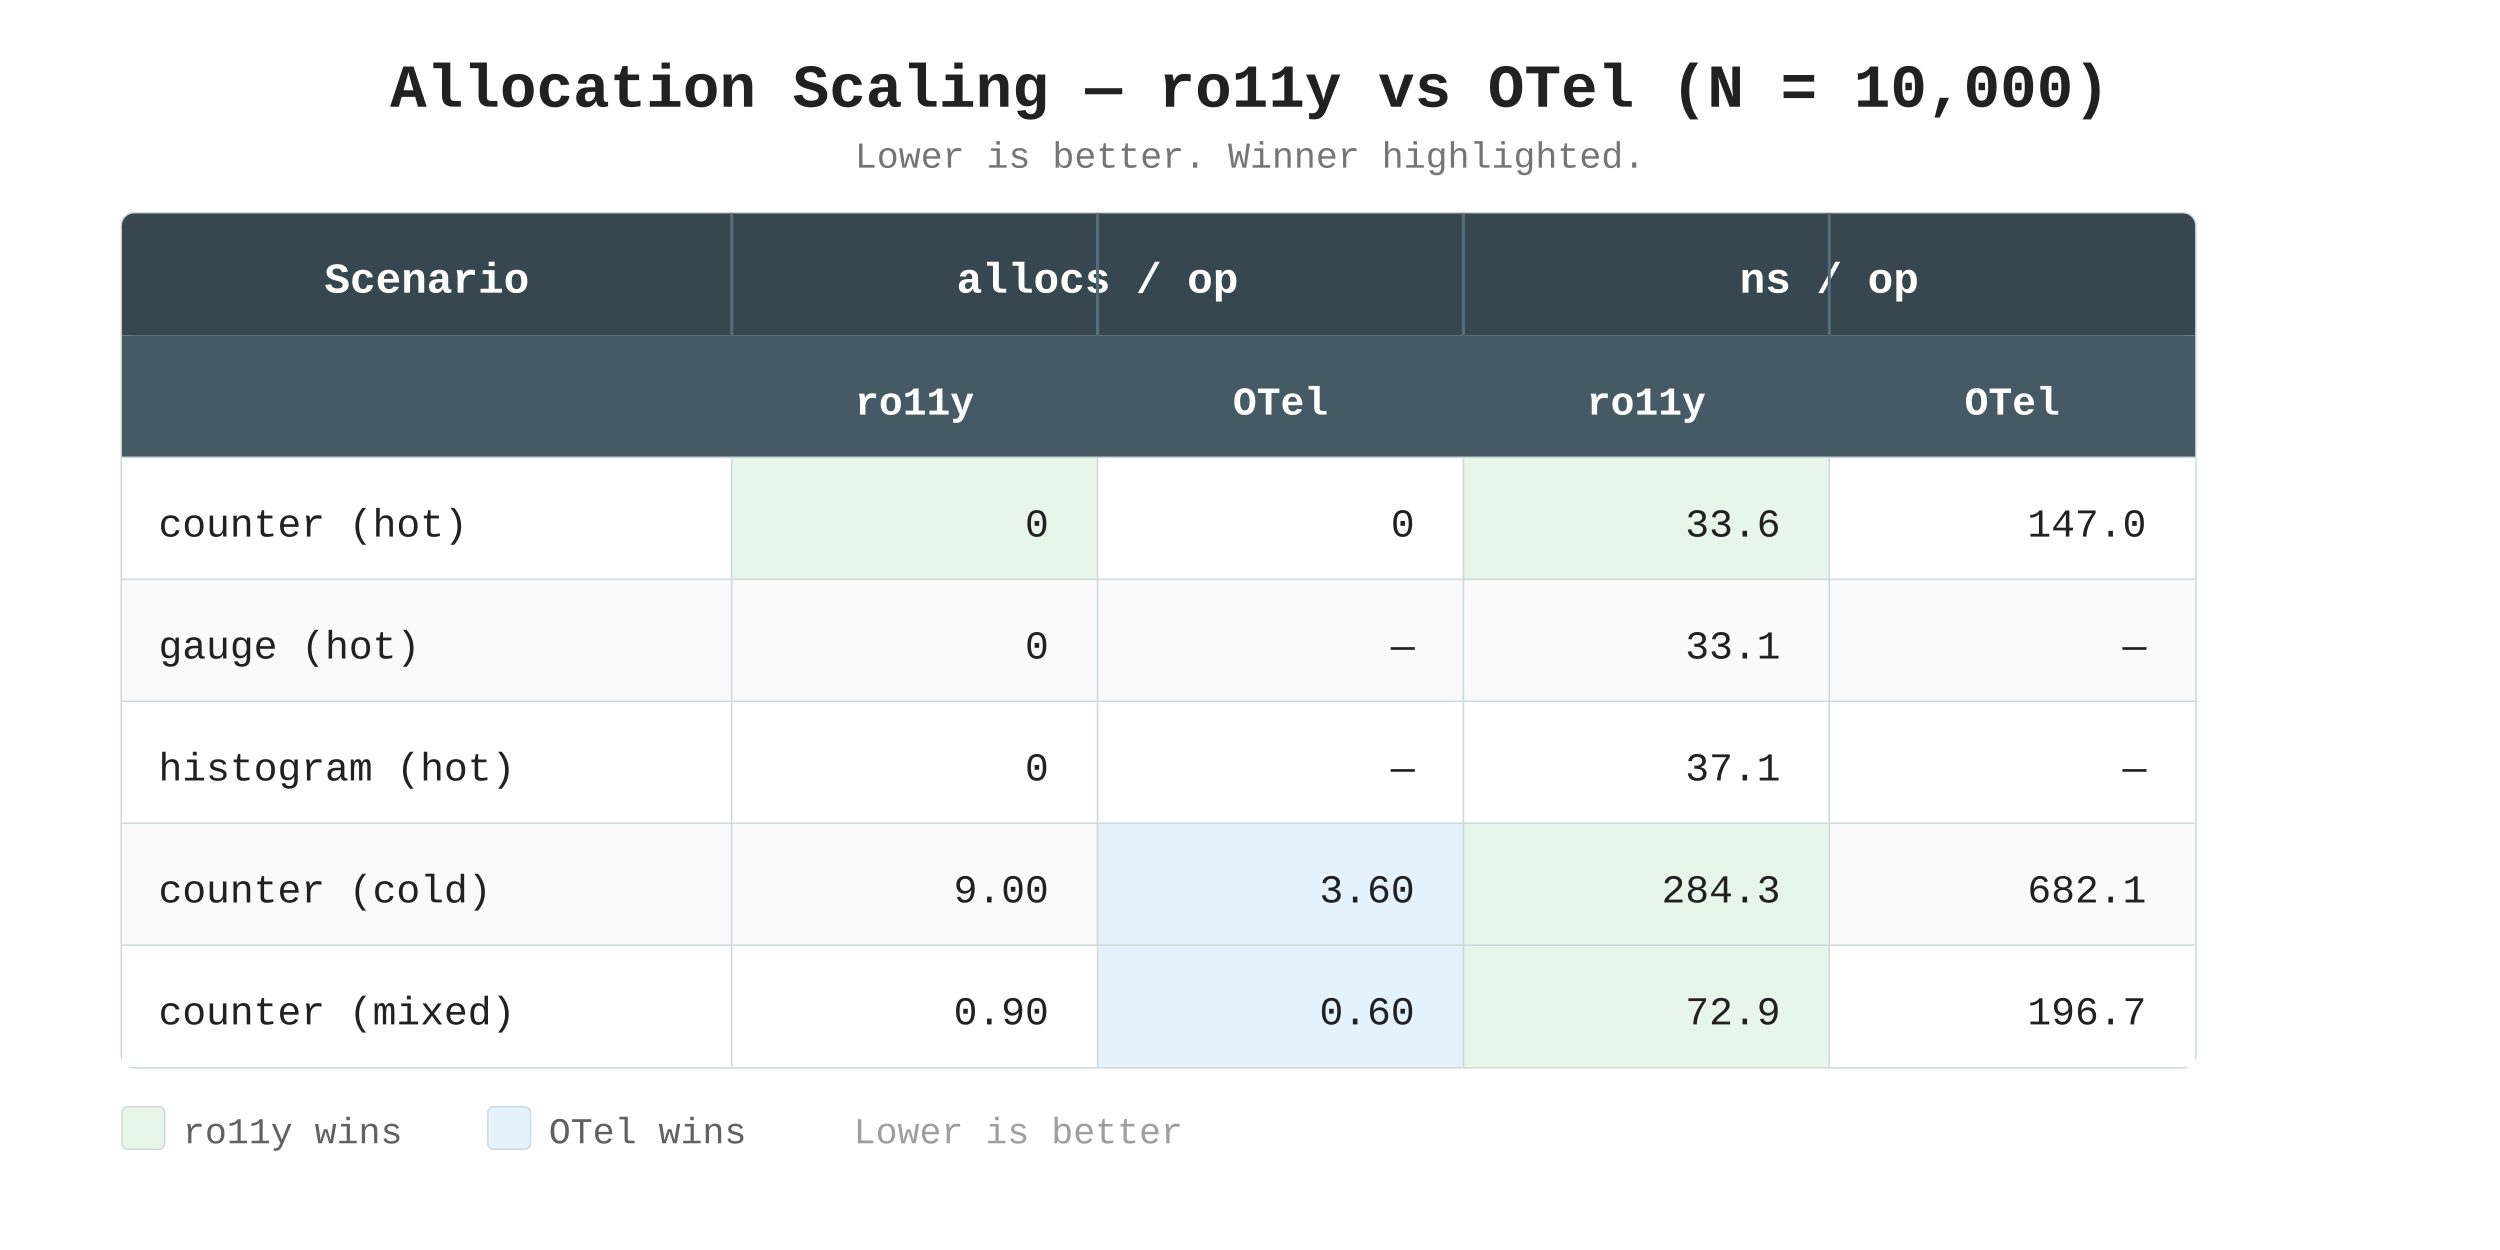
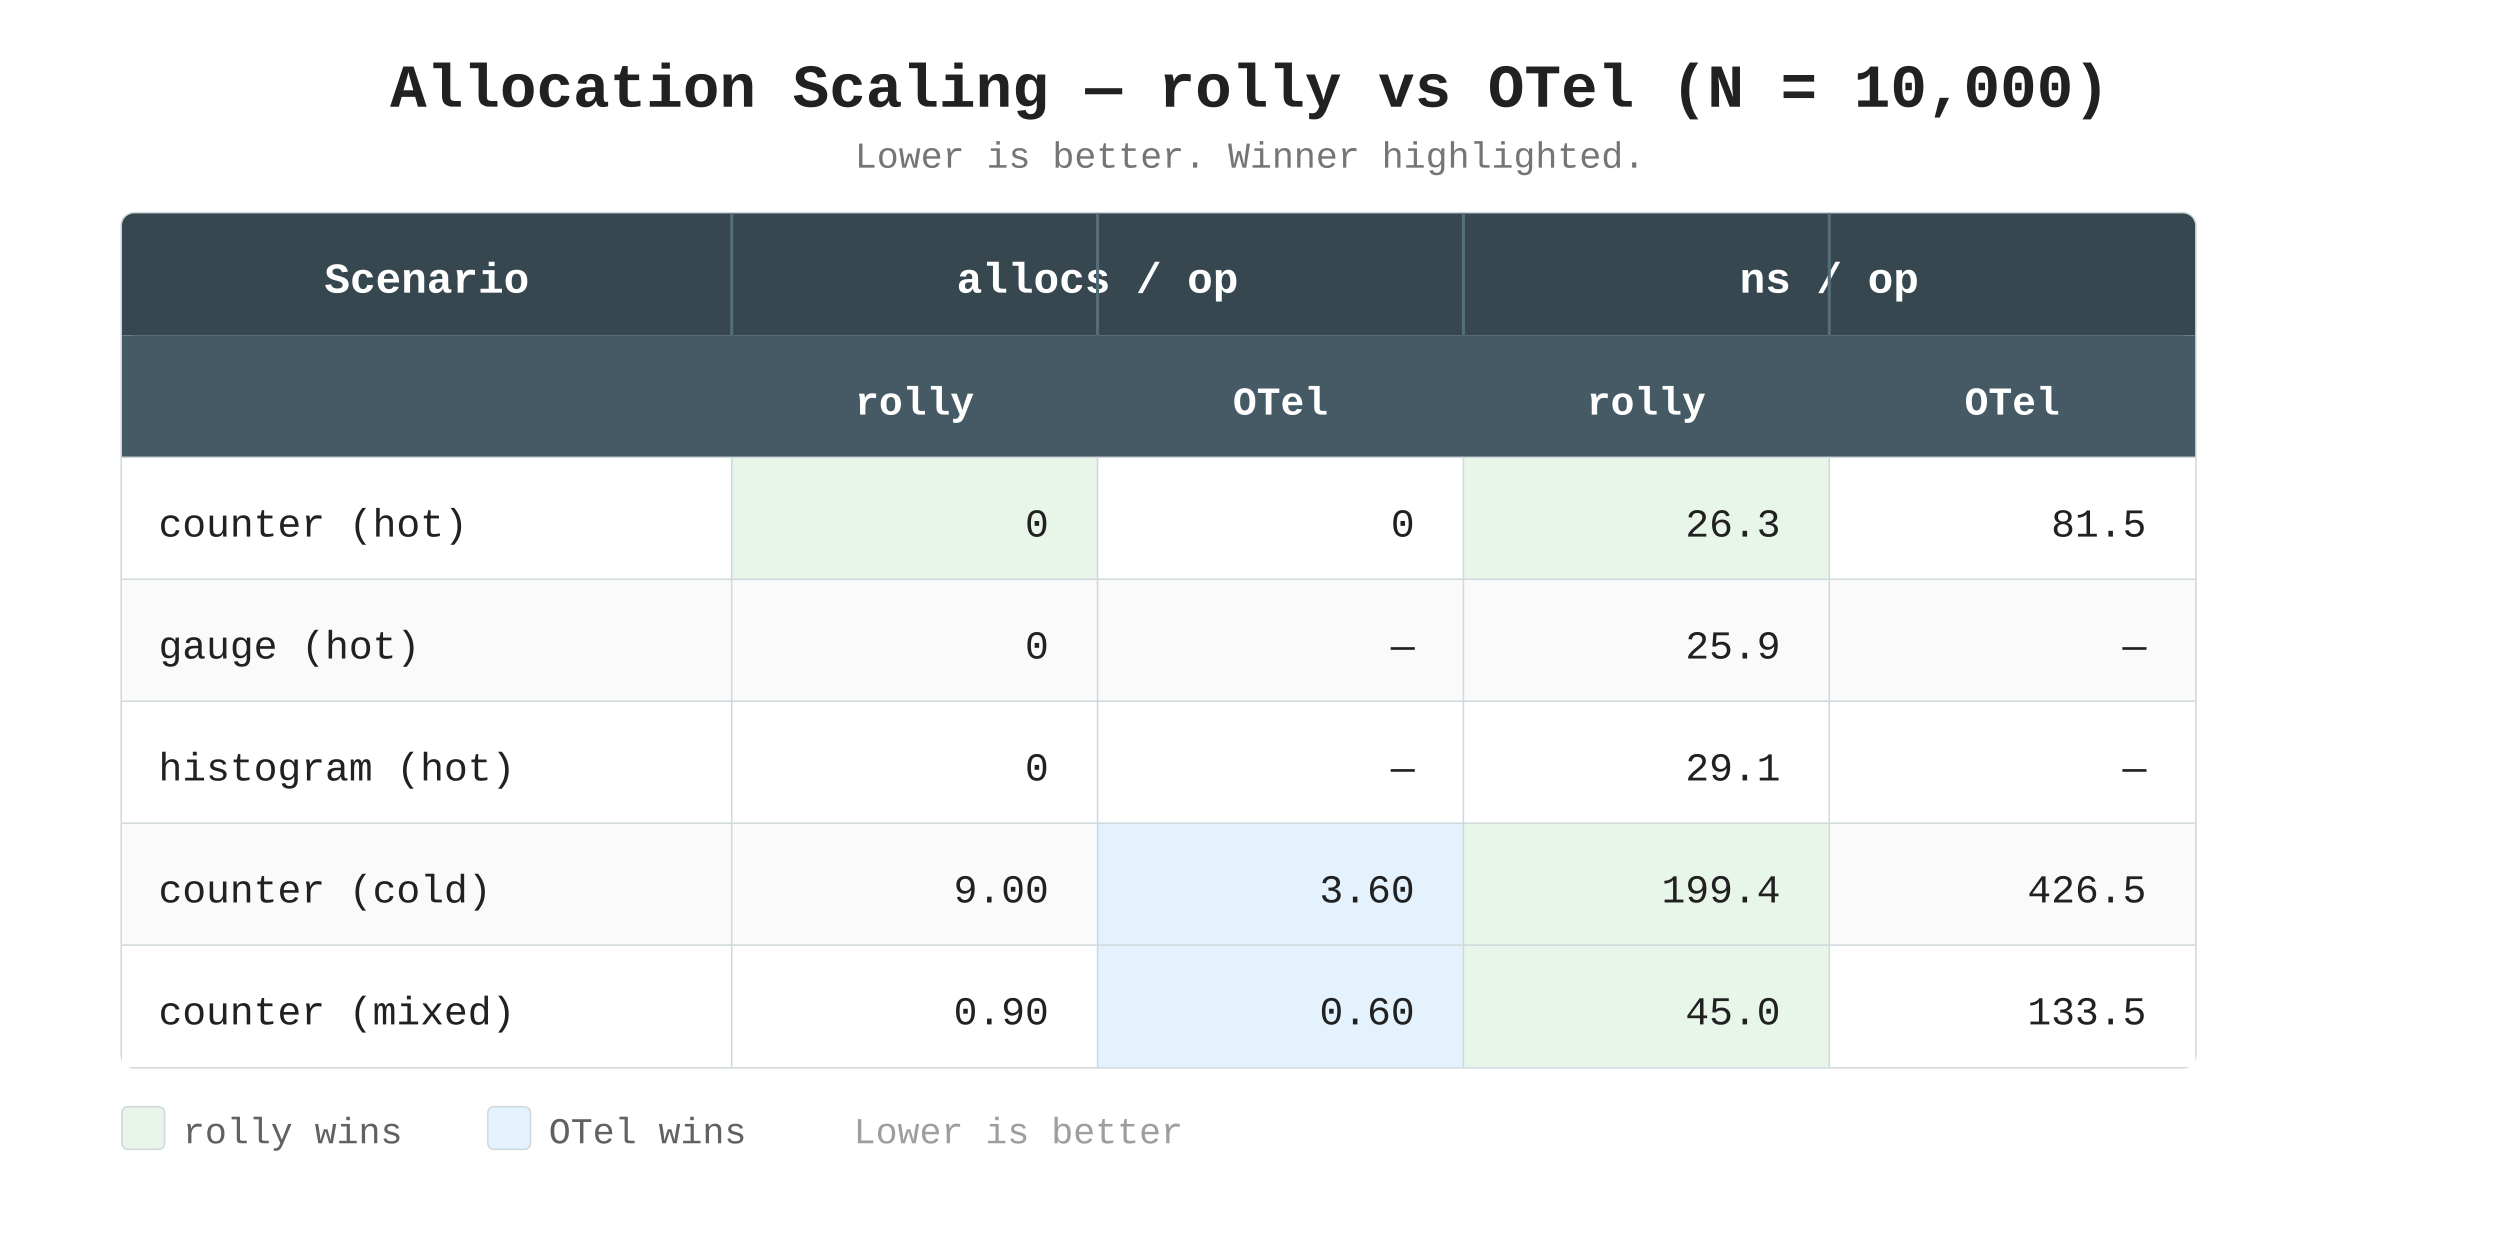
<svg xmlns="http://www.w3.org/2000/svg" width="820" height="410" font-family="monospace, Menlo, Consolas, 'Courier New'">
  <rect width="820" height="410" fill="#FFFFFF" />
-   <text x="410" y="35" font-size="20" font-weight="bold" text-anchor="middle" fill="#212121">Allocation Scaling — ro11y vs OTel (N = 10,000)</text>
+   <text x="410" y="35" font-size="20" font-weight="bold" text-anchor="middle" fill="#212121">Allocation Scaling — rolly vs OTel (N = 10,000)</text>
  <text x="410" y="55" font-size="12" fill="#757575" text-anchor="middle">Lower is better. Winner highlighted.</text>
  <rect x="40" y="70" width="680" height="280" fill="none" stroke="#CFD8DC" stroke-width="1" rx="4" />
  <rect x="40" y="70" width="680" height="40" fill="#37474F" rx="4" />
  <rect x="40" y="106" width="680" height="4" fill="#37474F" />
  <text x="140" y="96" font-size="14" font-weight="bold" fill="#FFFFFF" text-anchor="middle">Scenario</text>
  <text x="360" y="96" font-size="14" font-weight="bold" fill="#FFFFFF" text-anchor="middle">allocs / op</text>
  <text x="600" y="96" font-size="14" font-weight="bold" fill="#FFFFFF" text-anchor="middle">ns / op</text>
  <line x1="240" y1="70" x2="240" y2="150" stroke="#546E7A" stroke-width="1" />
  <line x1="360" y1="70" x2="360" y2="150" stroke="#546E7A" stroke-width="1" />
  <line x1="480" y1="70" x2="480" y2="150" stroke="#546E7A" stroke-width="1" />
  <line x1="600" y1="70" x2="600" y2="150" stroke="#546E7A" stroke-width="1" />
  <rect x="40" y="110" width="680" height="40" fill="#455A64" />
-   <text x="300" y="136" font-size="13" font-weight="bold" fill="#FFFFFF" text-anchor="middle">ro11y</text>
+   <text x="300" y="136" font-size="13" font-weight="bold" fill="#FFFFFF" text-anchor="middle">rolly</text>
  <text x="420" y="136" font-size="13" font-weight="bold" fill="#FFFFFF" text-anchor="middle">OTel</text>
-   <text x="540" y="136" font-size="13" font-weight="bold" fill="#FFFFFF" text-anchor="middle">ro11y</text>
+   <text x="540" y="136" font-size="13" font-weight="bold" fill="#FFFFFF" text-anchor="middle">rolly</text>
  <text x="660" y="136" font-size="13" font-weight="bold" fill="#FFFFFF" text-anchor="middle">OTel</text>
  <rect x="40" y="150" width="680" height="40" fill="#FFFFFF" />
  <rect x="240" y="150" width="120" height="40" fill="#E8F5E9" />
  <rect x="480" y="150" width="120" height="40" fill="#E8F5E9" />
  <text x="52" y="176" font-size="13" fill="#212121">counter (hot)</text>
  <text x="344" y="176" font-size="13" fill="#212121" text-anchor="end">0</text>
  <text x="464" y="176" font-size="13" fill="#212121" text-anchor="end">0</text>
-   <text x="584" y="176" font-size="13" fill="#212121" text-anchor="end">33.6</text>
-   <text x="704" y="176" font-size="13" fill="#212121" text-anchor="end">147.0</text>
+   <text x="584" y="176" font-size="13" fill="#212121" text-anchor="end">26.3</text>
+   <text x="704" y="176" font-size="13" fill="#212121" text-anchor="end">81.5</text>
  <line x1="40" y1="150" x2="720" y2="150" stroke="#CFD8DC" stroke-width="0.5" />
  <rect x="40" y="190" width="680" height="40" fill="#FAFAFA" />
  <text x="52" y="216" font-size="13" fill="#212121">gauge (hot)</text>
  <text x="344" y="216" font-size="13" fill="#212121" text-anchor="end">0</text>
  <text x="464" y="216" font-size="13" fill="#212121" text-anchor="end">—</text>
-   <text x="584" y="216" font-size="13" fill="#212121" text-anchor="end">33.1</text>
+   <text x="584" y="216" font-size="13" fill="#212121" text-anchor="end">25.9</text>
  <text x="704" y="216" font-size="13" fill="#212121" text-anchor="end">—</text>
  <line x1="40" y1="190" x2="720" y2="190" stroke="#CFD8DC" stroke-width="0.5" />
  <rect x="40" y="230" width="680" height="40" fill="#FFFFFF" />
  <text x="52" y="256" font-size="13" fill="#212121">histogram (hot)</text>
  <text x="344" y="256" font-size="13" fill="#212121" text-anchor="end">0</text>
  <text x="464" y="256" font-size="13" fill="#212121" text-anchor="end">—</text>
-   <text x="584" y="256" font-size="13" fill="#212121" text-anchor="end">37.1</text>
+   <text x="584" y="256" font-size="13" fill="#212121" text-anchor="end">29.1</text>
  <text x="704" y="256" font-size="13" fill="#212121" text-anchor="end">—</text>
  <line x1="40" y1="230" x2="720" y2="230" stroke="#CFD8DC" stroke-width="0.5" />
  <rect x="40" y="270" width="680" height="40" fill="#FAFAFA" />
  <rect x="360" y="270" width="120" height="40" fill="#E3F2FD" />
  <rect x="480" y="270" width="120" height="40" fill="#E8F5E9" />
  <text x="52" y="296" font-size="13" fill="#212121">counter (cold)</text>
  <text x="344" y="296" font-size="13" fill="#212121" text-anchor="end">9.00</text>
  <text x="464" y="296" font-size="13" fill="#212121" text-anchor="end">3.60</text>
-   <text x="584" y="296" font-size="13" fill="#212121" text-anchor="end">284.3</text>
-   <text x="704" y="296" font-size="13" fill="#212121" text-anchor="end">682.1</text>
+   <text x="584" y="296" font-size="13" fill="#212121" text-anchor="end">199.4</text>
+   <text x="704" y="296" font-size="13" fill="#212121" text-anchor="end">426.5</text>
  <line x1="40" y1="270" x2="720" y2="270" stroke="#CFD8DC" stroke-width="0.5" />
  <rect x="40" y="310" width="680" height="40" fill="#FFFFFF" />
  <rect x="360" y="310" width="120" height="40" fill="#E3F2FD" />
  <rect x="480" y="310" width="120" height="40" fill="#E8F5E9" />
  <text x="52" y="336" font-size="13" fill="#212121">counter (mixed)</text>
  <text x="344" y="336" font-size="13" fill="#212121" text-anchor="end">0.90</text>
  <text x="464" y="336" font-size="13" fill="#212121" text-anchor="end">0.60</text>
-   <text x="584" y="336" font-size="13" fill="#212121" text-anchor="end">72.9</text>
-   <text x="704" y="336" font-size="13" fill="#212121" text-anchor="end">196.7</text>
+   <text x="584" y="336" font-size="13" fill="#212121" text-anchor="end">45.0</text>
+   <text x="704" y="336" font-size="13" fill="#212121" text-anchor="end">133.5</text>
  <line x1="40" y1="310" x2="720" y2="310" stroke="#CFD8DC" stroke-width="0.5" />
  <line x1="240" y1="150" x2="240" y2="350" stroke="#CFD8DC" stroke-width="0.5" />
  <line x1="360" y1="150" x2="360" y2="350" stroke="#CFD8DC" stroke-width="0.5" />
  <line x1="480" y1="150" x2="480" y2="350" stroke="#CFD8DC" stroke-width="0.5" />
  <line x1="600" y1="150" x2="600" y2="350" stroke="#CFD8DC" stroke-width="0.5" />
  <rect x="40" y="363" width="14" height="14" fill="#E8F5E9" stroke="#CFD8DC" stroke-width="0.5" rx="2" />
-   <text x="60" y="375" font-size="12" fill="#616161">ro11y wins</text>
+   <text x="60" y="375" font-size="12" fill="#616161">rolly wins</text>
  <rect x="160" y="363" width="14" height="14" fill="#E3F2FD" stroke="#CFD8DC" stroke-width="0.5" rx="2" />
  <text x="180" y="375" font-size="12" fill="#616161">OTel wins</text>
  <text x="280" y="375" font-size="12" fill="#9E9E9E">Lower is better</text>
</svg>
